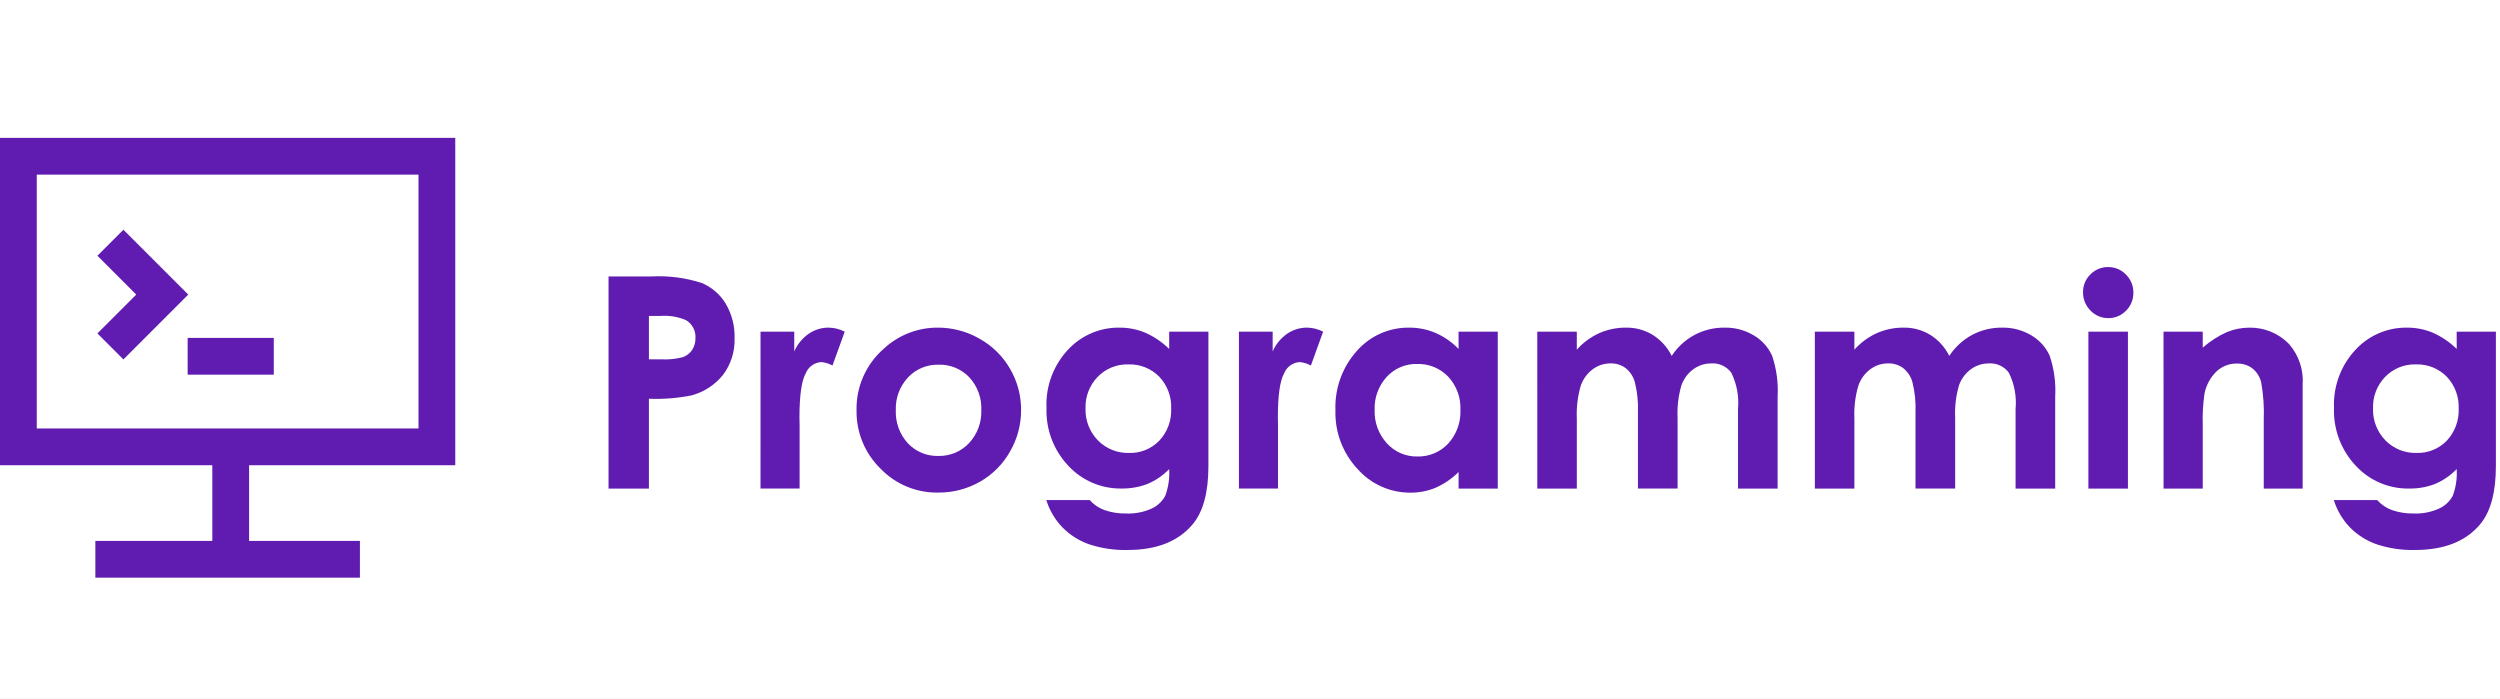
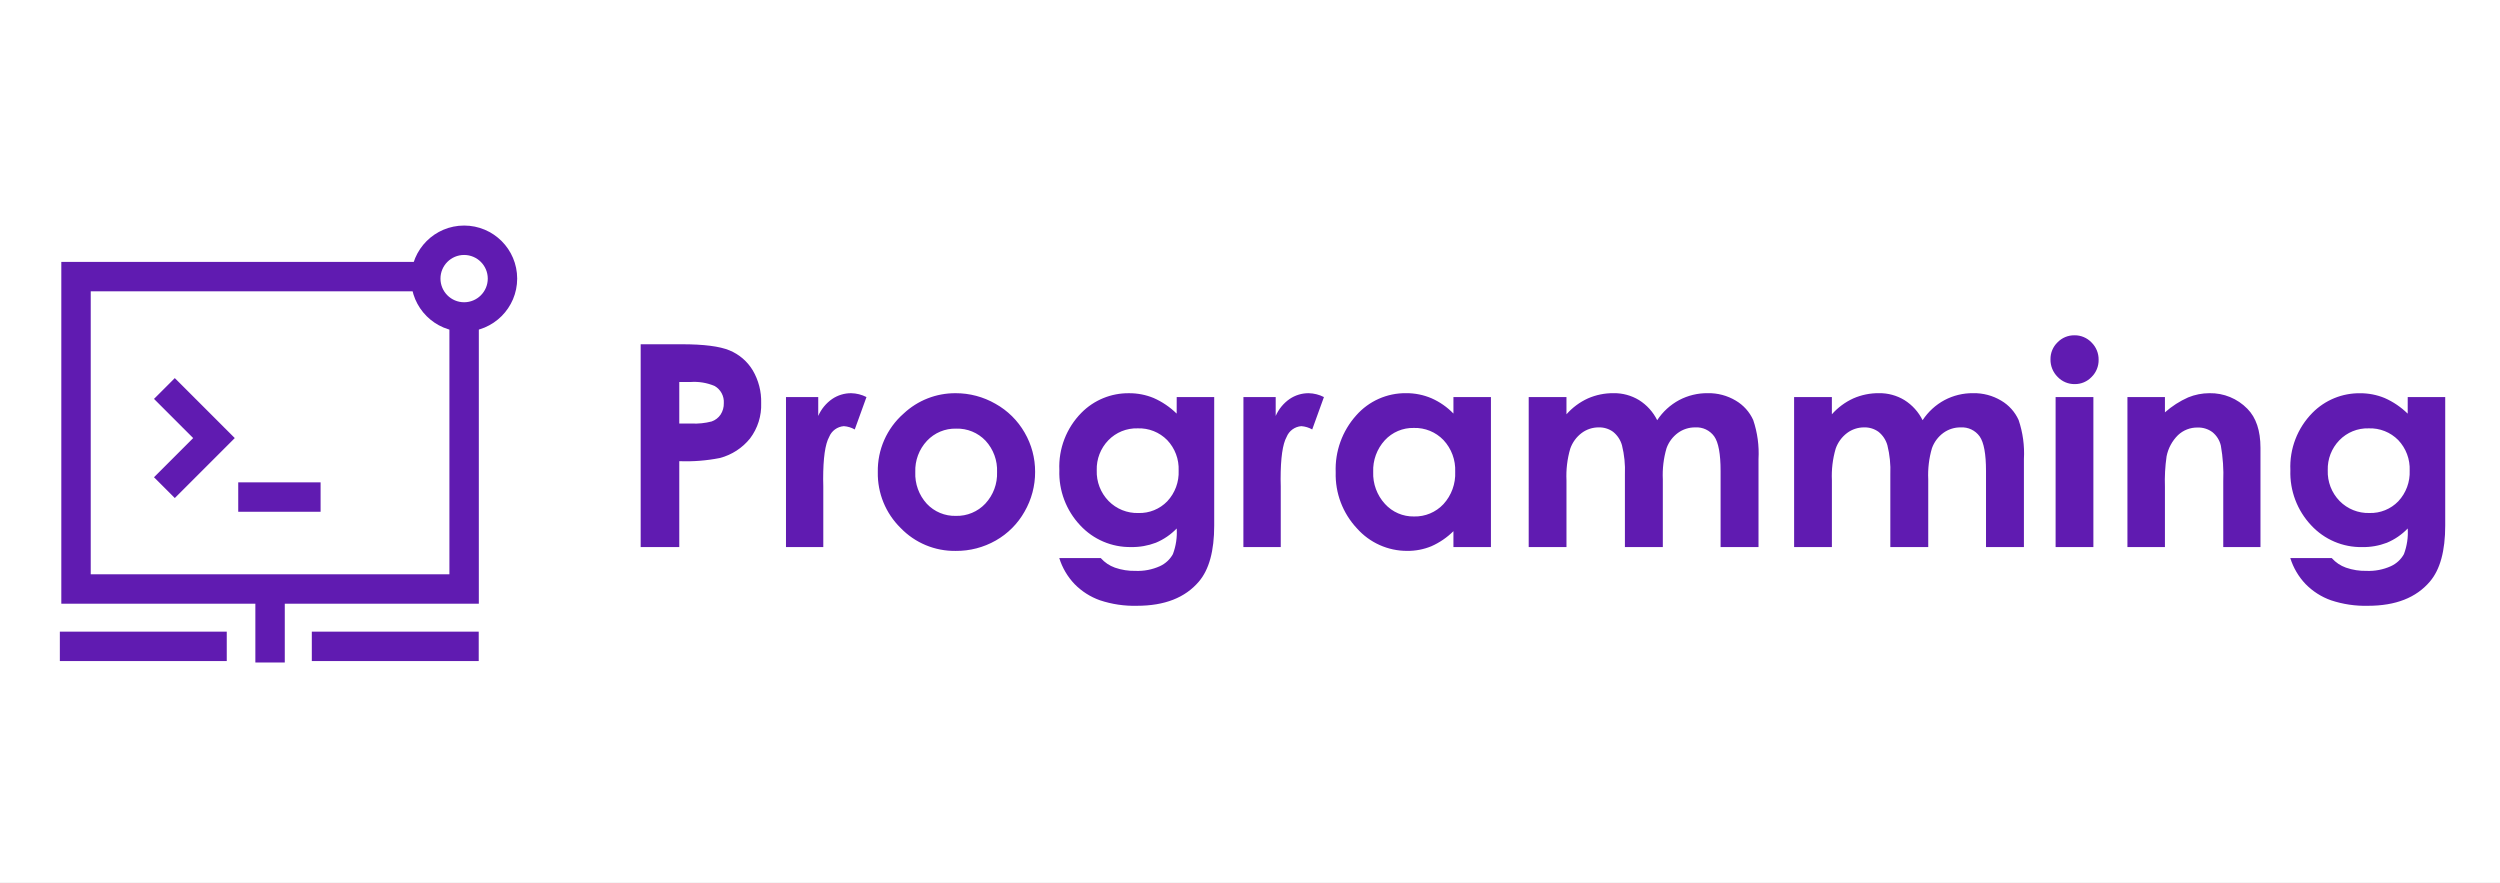
- <svg xmlns="http://www.w3.org/2000/svg" viewBox="0 0 272 76">
+ <svg xmlns="http://www.w3.org/2000/svg" viewBox="0 0 425 150">
  <defs>
    <style>
      .cls-1 {
-         clip-path: url(#clip-programming_1);
+         clip-path: url(#clip-programming);
      }

-       .cls-2, .cls-6 {
+       .cls-2 {
        fill: #601bb1;
      }

-       .cls-3, .cls-4 {
+       .cls-3 {
        fill: none;
+         stroke: #601bb1;
+         stroke-width: 5px;
      }

      .cls-4 {
-         stroke: #601bb1;
-         stroke-width: 4px;
-       }
- 
-       .cls-5, .cls-6 {
-         stroke: none;
-       }
- 
-       .cls-7 {
        fill: #fff;
      }
    </style>
-     <clipPath id="clip-programming_1">
-       <rect width="272" height="76" />
+     <clipPath id="clip-programming">
+       <rect width="425" height="150" />
    </clipPath>
  </defs>
-   <g id="programming_1" data-name="programming – 1" class="cls-1">
-     <rect class="cls-7" width="272" height="76" />
-     <path id="Path_151" data-name="Path 151" class="cls-2" d="M3.914-34.98H8.573a15.331,15.331,0,0,1,5.452.7,5.545,5.545,0,0,1,2.636,2.259,6.977,6.977,0,0,1,.965,3.742,6.282,6.282,0,0,1-1.263,4.016,6.552,6.552,0,0,1-3.428,2.228,19.707,19.707,0,0,1-4.628.361V-11.9H3.914ZM8.307-25.96H9.7a7.566,7.566,0,0,0,2.29-.235,2.036,2.036,0,0,0,1.012-.777,2.271,2.271,0,0,0,.369-1.31,2.093,2.093,0,0,0-1.035-1.945,5.919,5.919,0,0,0-2.792-.455H8.307Zm12.143-3.012H24.12v2.149a4.586,4.586,0,0,1,1.585-1.93,3.823,3.823,0,0,1,2.165-.659,4.006,4.006,0,0,1,1.741.439l-1.333,3.687a2.945,2.945,0,0,0-1.239-.377,1.961,1.961,0,0,0-1.671,1.224q-.682,1.224-.682,4.8l.016.831v6.9H20.449Zm19.3-.439A9.047,9.047,0,0,1,44.288-28.2a8.726,8.726,0,0,1,3.318,3.279A8.81,8.81,0,0,1,48.8-20.453a8.964,8.964,0,0,1-1.2,4.518,8.66,8.66,0,0,1-3.271,3.287,9.033,9.033,0,0,1-4.565,1.184,8.515,8.515,0,0,1-6.267-2.612,8.666,8.666,0,0,1-2.6-6.346,8.636,8.636,0,0,1,2.934-6.667A8.57,8.57,0,0,1,39.746-29.411Zm.063,4.032a4.4,4.4,0,0,0-3.318,1.388,4.936,4.936,0,0,0-1.326,3.553,5.027,5.027,0,0,0,1.31,3.608,4.378,4.378,0,0,0,3.318,1.381,4.428,4.428,0,0,0,3.342-1.4,4.988,4.988,0,0,0,1.333-3.593,4.956,4.956,0,0,0-1.31-3.569A4.427,4.427,0,0,0,39.809-25.379Zm25.1-3.593h4.267V-14.35q0,4.33-1.741,6.369Q65.1-5.22,60.392-5.22a12.337,12.337,0,0,1-4.22-.628,7.587,7.587,0,0,1-2.887-1.843,7.514,7.514,0,0,1-1.741-2.957h4.722a3.9,3.9,0,0,0,1.616,1.09,6.687,6.687,0,0,0,2.338.369A6.162,6.162,0,0,0,63-9.722,3.219,3.219,0,0,0,64.478-11.1a6.992,6.992,0,0,0,.431-2.918A7.094,7.094,0,0,1,62.541-12.4a7.53,7.53,0,0,1-2.808.494,7.719,7.719,0,0,1-5.8-2.479,8.717,8.717,0,0,1-2.369-6.275,8.731,8.731,0,0,1,2.51-6.526A7.488,7.488,0,0,1,59.5-29.411a7.22,7.22,0,0,1,2.785.541,8.821,8.821,0,0,1,2.628,1.781ZM60.47-25.41a4.459,4.459,0,0,0-3.342,1.357,4.7,4.7,0,0,0-1.318,3.412,4.766,4.766,0,0,0,1.349,3.5,4.568,4.568,0,0,0,3.389,1.365,4.384,4.384,0,0,0,3.287-1.333,4.81,4.81,0,0,0,1.294-3.5,4.752,4.752,0,0,0-1.3-3.467A4.487,4.487,0,0,0,60.47-25.41ZM72.5-28.972h3.671v2.149a4.586,4.586,0,0,1,1.585-1.93,3.823,3.823,0,0,1,2.165-.659,4.006,4.006,0,0,1,1.741.439l-1.334,3.687a2.945,2.945,0,0,0-1.239-.377,1.961,1.961,0,0,0-1.671,1.224q-.682,1.224-.682,4.8l.016.831v6.9H72.5Zm23.893,0h4.267V-11.9H96.4v-1.8a8.407,8.407,0,0,1-2.518,1.718,7.054,7.054,0,0,1-2.738.526,7.609,7.609,0,0,1-5.726-2.565A8.942,8.942,0,0,1,83-20.406a9.163,9.163,0,0,1,2.338-6.479,7.451,7.451,0,0,1,5.679-2.526,7.226,7.226,0,0,1,2.887.58A7.876,7.876,0,0,1,96.4-27.089Zm-4.5,3.514a4.349,4.349,0,0,0-3.31,1.4,5.05,5.05,0,0,0-1.318,3.6,5.1,5.1,0,0,0,1.341,3.64,4.353,4.353,0,0,0,3.3,1.428,4.434,4.434,0,0,0,3.357-1.4A5.122,5.122,0,0,0,96.6-20.469a4.975,4.975,0,0,0-1.333-3.608A4.49,4.49,0,0,0,91.893-25.458Zm13.068-3.514h4.3v1.961a7.306,7.306,0,0,1,2.44-1.8,7.122,7.122,0,0,1,2.926-.6,5.435,5.435,0,0,1,2.887.784,5.668,5.668,0,0,1,2.071,2.29,6.913,6.913,0,0,1,2.5-2.29,6.82,6.82,0,0,1,3.24-.784,6,6,0,0,1,3.2.847,4.893,4.893,0,0,1,1.985,2.212,11.827,11.827,0,0,1,.6,4.44V-11.9H126.8v-8.66a7.407,7.407,0,0,0-.722-3.93,2.471,2.471,0,0,0-2.165-1.028,3.284,3.284,0,0,0-1.969.628,3.709,3.709,0,0,0-1.294,1.734,10.774,10.774,0,0,0-.424,3.553v7.7h-4.314v-8.268a11.663,11.663,0,0,0-.337-3.318,3,3,0,0,0-1.012-1.53,2.656,2.656,0,0,0-1.632-.5,3.21,3.21,0,0,0-1.937.635,3.789,3.789,0,0,0-1.3,1.781,11.03,11.03,0,0,0-.431,3.608V-11.9h-4.3Zm30.2,0h4.3v1.961a7.306,7.306,0,0,1,2.44-1.8,7.122,7.122,0,0,1,2.926-.6,5.435,5.435,0,0,1,2.887.784,5.668,5.668,0,0,1,2.071,2.29,6.913,6.913,0,0,1,2.5-2.29,6.82,6.82,0,0,1,3.24-.784,6,6,0,0,1,3.2.847,4.893,4.893,0,0,1,1.985,2.212,11.827,11.827,0,0,1,.6,4.44V-11.9H157v-8.66a7.407,7.407,0,0,0-.722-3.93,2.471,2.471,0,0,0-2.165-1.028,3.284,3.284,0,0,0-1.969.628,3.709,3.709,0,0,0-1.294,1.734,10.774,10.774,0,0,0-.424,3.553v7.7h-4.314v-8.268a11.663,11.663,0,0,0-.337-3.318,3,3,0,0,0-1.012-1.53,2.656,2.656,0,0,0-1.632-.5,3.21,3.21,0,0,0-1.937.635,3.789,3.789,0,0,0-1.3,1.781,11.03,11.03,0,0,0-.431,3.608V-11.9h-4.3ZM167.071-36a2.63,2.63,0,0,1,1.937.816,2.705,2.705,0,0,1,.808,1.977,2.674,2.674,0,0,1-.8,1.953,2.6,2.6,0,0,1-1.914.808,2.636,2.636,0,0,1-1.953-.824,2.75,2.75,0,0,1-.808-2,2.63,2.63,0,0,1,.8-1.93A2.63,2.63,0,0,1,167.071-36Zm-2.149,7.028h4.3V-11.9h-4.3Zm8.174,0h4.267v1.741a10.3,10.3,0,0,1,2.643-1.7,6.417,6.417,0,0,1,2.424-.478,5.872,5.872,0,0,1,4.314,1.773,6.082,6.082,0,0,1,1.49,4.455V-11.9H184v-7.483a18.912,18.912,0,0,0-.275-4.063,2.783,2.783,0,0,0-.957-1.53,2.682,2.682,0,0,0-1.686-.526,3.163,3.163,0,0,0-2.236.871,4.645,4.645,0,0,0-1.294,2.408,19.4,19.4,0,0,0-.188,3.467V-11.9H173.1Zm31.894,0h4.267V-14.35q0,4.33-1.741,6.369-2.338,2.761-7.044,2.761a12.337,12.337,0,0,1-4.22-.628,7.587,7.587,0,0,1-2.887-1.843,7.514,7.514,0,0,1-1.741-2.957h4.722a3.9,3.9,0,0,0,1.616,1.09,6.687,6.687,0,0,0,2.338.369,6.162,6.162,0,0,0,2.777-.533,3.218,3.218,0,0,0,1.483-1.381,6.991,6.991,0,0,0,.431-2.918,7.094,7.094,0,0,1-2.369,1.624,7.53,7.53,0,0,1-2.808.494,7.719,7.719,0,0,1-5.8-2.479,8.717,8.717,0,0,1-2.369-6.275,8.731,8.731,0,0,1,2.51-6.526,7.488,7.488,0,0,1,5.428-2.228,7.22,7.22,0,0,1,2.785.541,8.822,8.822,0,0,1,2.628,1.781Zm-4.44,3.561a4.459,4.459,0,0,0-3.342,1.357,4.7,4.7,0,0,0-1.318,3.412,4.766,4.766,0,0,0,1.349,3.5,4.568,4.568,0,0,0,3.389,1.365,4.384,4.384,0,0,0,3.287-1.333,4.81,4.81,0,0,0,1.294-3.5,4.752,4.752,0,0,0-1.3-3.467A4.487,4.487,0,0,0,200.55-25.41Z" transform="translate(62.295 65.057)" />
-     <g id="Path_144" data-name="Path 144" class="cls-3" transform="translate(49.533 15) rotate(90)">
-       <path class="cls-5" d="M0,0H35.617V49.533H0Z" />
-       <path class="cls-6" d="M 4 4 L 4 45.533 L 31.617 45.533 L 31.617 4 L 4 4 M 3.814697265625e-06 -7.62939453125e-06 L 35.617 -7.62939453125e-06 L 35.617 49.533 L 3.814697265625e-06 49.533 L 3.814697265625e-06 -7.62939453125e-06 Z" />
-     </g>
-     <line id="Line_1" data-name="Line 1" class="cls-4" x2="28.783" transform="translate(10.375 60.851)" />
-     <line id="Line_2" data-name="Line 2" class="cls-4" y1="9.371" transform="translate(25.101 50.142)" />
-     <g id="Group_99" data-name="Group 99" transform="translate(12.013 26.41)">
-       <path id="Path_148" data-name="Path 148" class="cls-4" d="M5.641,0,0,5.641l5.641,5.641" transform="translate(5.641 11.282) rotate(180)" />
-       <line id="Line_13" data-name="Line 13" class="cls-4" x2="9.371" transform="translate(8.403 12.353)" />
+   <g id="programming" class="cls-1">
+     <rect class="cls-4" width="425" height="150" />
+     <path id="Path_151" data-name="Path 151" class="cls-2" d="M3.914-34.477h6.961q5.648,0,8.145,1.043a8.284,8.284,0,0,1,3.938,3.375,10.424,10.424,0,0,1,1.441,5.59,9.386,9.386,0,0,1-1.887,6,9.788,9.788,0,0,1-5.121,3.328,29.441,29.441,0,0,1-6.914.539V0H3.914ZM10.477-21h2.086a11.3,11.3,0,0,0,3.422-.352,3.041,3.041,0,0,0,1.512-1.16,3.393,3.393,0,0,0,.551-1.957A3.126,3.126,0,0,0,16.5-27.375a8.843,8.843,0,0,0-4.172-.68H10.477Zm18.141-4.5H34.1v3.211a6.852,6.852,0,0,1,2.367-2.883,5.711,5.711,0,0,1,3.234-.984,5.984,5.984,0,0,1,2.6.656l-1.992,5.508a4.4,4.4,0,0,0-1.852-.562,2.93,2.93,0,0,0-2.5,1.828q-1.02,1.828-1.02,7.172l.023,1.242V0H28.617Zm28.828-.656a13.515,13.515,0,0,1,6.785,1.8,13.037,13.037,0,0,1,4.957,4.9,13.162,13.162,0,0,1,1.781,6.68,13.392,13.392,0,0,1-1.793,6.75,12.937,12.937,0,0,1-4.887,4.91,13.5,13.5,0,0,1-6.82,1.77,12.72,12.72,0,0,1-9.363-3.9,12.946,12.946,0,0,1-3.879-9.48,12.9,12.9,0,0,1,4.383-9.961A12.8,12.8,0,0,1,57.445-26.156Zm.094,6.023a6.569,6.569,0,0,0-4.957,2.074A7.374,7.374,0,0,0,50.6-12.75a7.51,7.51,0,0,0,1.957,5.391A6.54,6.54,0,0,0,57.516-5.3a6.616,6.616,0,0,0,4.992-2.086A7.452,7.452,0,0,0,64.5-12.75a7.4,7.4,0,0,0-1.957-5.332A6.614,6.614,0,0,0,57.539-20.133Zm37.5-5.367h6.375V-3.656q0,6.469-2.6,9.516Q95.32,9.984,88.289,9.984a18.431,18.431,0,0,1-6.3-.937,11.334,11.334,0,0,1-4.312-2.754,11.225,11.225,0,0,1-2.6-4.418h7.055A5.829,5.829,0,0,0,84.539,3.5a9.99,9.99,0,0,0,3.492.551,9.206,9.206,0,0,0,4.148-.8A4.808,4.808,0,0,0,94.395,1.2a10.445,10.445,0,0,0,.645-4.359A10.6,10.6,0,0,1,91.5-.738,11.25,11.25,0,0,1,87.3,0a11.531,11.531,0,0,1-8.672-3.7,13.023,13.023,0,0,1-3.539-9.375,13.044,13.044,0,0,1,3.75-9.75,11.187,11.187,0,0,1,8.109-3.328,10.786,10.786,0,0,1,4.16.809,13.179,13.179,0,0,1,3.926,2.66Zm-6.633,5.32a6.662,6.662,0,0,0-4.992,2.027,7.022,7.022,0,0,0-1.969,5.1,7.121,7.121,0,0,0,2.016,5.227,6.824,6.824,0,0,0,5.063,2.039,6.55,6.55,0,0,0,4.91-1.992,7.186,7.186,0,0,0,1.934-5.227,7.1,7.1,0,0,0-1.945-5.18A6.7,6.7,0,0,0,88.406-20.18Zm17.977-5.32h5.484v3.211a6.852,6.852,0,0,1,2.367-2.883,5.711,5.711,0,0,1,3.234-.984,5.984,5.984,0,0,1,2.6.656l-1.992,5.508a4.4,4.4,0,0,0-1.852-.562,2.93,2.93,0,0,0-2.5,1.828q-1.02,1.828-1.02,7.172l.023,1.242V0h-6.352Zm35.7,0h6.375V0h-6.375V-2.7a12.559,12.559,0,0,1-3.762,2.566,10.539,10.539,0,0,1-4.09.785,11.368,11.368,0,0,1-8.555-3.832,13.359,13.359,0,0,1-3.609-9.527,13.689,13.689,0,0,1,3.492-9.68,11.132,11.132,0,0,1,8.484-3.773,10.8,10.8,0,0,1,4.313.867,11.766,11.766,0,0,1,3.727,2.6Zm-6.727,5.25a6.5,6.5,0,0,0-4.945,2.1,7.545,7.545,0,0,0-1.969,5.379,7.624,7.624,0,0,0,2,5.438A6.5,6.5,0,0,0,135.375-5.2a6.625,6.625,0,0,0,5.016-2.1,7.652,7.652,0,0,0,1.992-5.5,7.433,7.433,0,0,0-1.992-5.391A6.708,6.708,0,0,0,135.352-20.25Zm19.523-5.25H161.3v2.93a10.915,10.915,0,0,1,3.645-2.7,10.64,10.64,0,0,1,4.371-.891,8.119,8.119,0,0,1,4.313,1.172,8.468,8.468,0,0,1,3.094,3.422,10.328,10.328,0,0,1,3.738-3.422,10.188,10.188,0,0,1,4.84-1.172,8.956,8.956,0,0,1,4.781,1.266,7.311,7.311,0,0,1,2.965,3.3,17.669,17.669,0,0,1,.9,6.633V0H187.5V-12.937q0-4.336-1.078-5.871a3.691,3.691,0,0,0-3.234-1.535,4.907,4.907,0,0,0-2.941.938,5.541,5.541,0,0,0-1.934,2.59,16.1,16.1,0,0,0-.633,5.309V0h-6.445V-12.352a17.425,17.425,0,0,0-.5-4.957,4.485,4.485,0,0,0-1.512-2.285,3.968,3.968,0,0,0-2.437-.75,4.8,4.8,0,0,0-2.895.949,5.661,5.661,0,0,0-1.945,2.66,16.479,16.479,0,0,0-.645,5.391V0h-6.422Zm45.117,0h6.422v2.93a10.915,10.915,0,0,1,3.645-2.7,10.64,10.64,0,0,1,4.371-.891,8.119,8.119,0,0,1,4.313,1.172,8.468,8.468,0,0,1,3.094,3.422,10.328,10.328,0,0,1,3.738-3.422,10.188,10.188,0,0,1,4.84-1.172,8.956,8.956,0,0,1,4.781,1.266,7.311,7.311,0,0,1,2.965,3.3,17.669,17.669,0,0,1,.9,6.633V0h-6.445V-12.937q0-4.336-1.078-5.871a3.691,3.691,0,0,0-3.234-1.535,4.907,4.907,0,0,0-2.941.938,5.541,5.541,0,0,0-1.934,2.59,16.1,16.1,0,0,0-.633,5.309V0h-6.445V-12.352a17.425,17.425,0,0,0-.5-4.957,4.485,4.485,0,0,0-1.512-2.285,3.968,3.968,0,0,0-2.437-.75,4.8,4.8,0,0,0-2.895.949,5.661,5.661,0,0,0-1.945,2.66,16.479,16.479,0,0,0-.645,5.391V0h-6.422ZM247.664-36a3.929,3.929,0,0,1,2.895,1.219,4.042,4.042,0,0,1,1.207,2.953,4,4,0,0,1-1.2,2.918,3.883,3.883,0,0,1-2.859,1.207,3.938,3.938,0,0,1-2.918-1.23,4.109,4.109,0,0,1-1.207-2.988,3.929,3.929,0,0,1,1.2-2.883A3.929,3.929,0,0,1,247.664-36Zm-3.211,10.5h6.422V0h-6.422Zm12.211,0h6.375v2.6a15.385,15.385,0,0,1,3.949-2.543,9.587,9.587,0,0,1,3.621-.715,8.773,8.773,0,0,1,6.445,2.648q2.227,2.25,2.227,6.656V0h-6.328V-11.18a28.254,28.254,0,0,0-.41-6.07,4.157,4.157,0,0,0-1.43-2.285,4.006,4.006,0,0,0-2.52-.785,4.725,4.725,0,0,0-3.34,1.3,6.94,6.94,0,0,0-1.934,3.6,28.983,28.983,0,0,0-.281,5.18V0h-6.375Zm47.648,0h6.375V-3.656q0,6.469-2.6,9.516-3.492,4.125-10.523,4.125a18.431,18.431,0,0,1-6.3-.937,11.334,11.334,0,0,1-4.312-2.754,11.225,11.225,0,0,1-2.6-4.418H291.4A5.829,5.829,0,0,0,293.813,3.5a9.99,9.99,0,0,0,3.492.551,9.206,9.206,0,0,0,4.148-.8A4.808,4.808,0,0,0,303.668,1.2a10.445,10.445,0,0,0,.645-4.359,10.6,10.6,0,0,1-3.539,2.426,11.25,11.25,0,0,1-4.2.738,11.531,11.531,0,0,1-8.672-3.7,13.023,13.023,0,0,1-3.539-9.375,13.044,13.044,0,0,1,3.75-9.75,11.187,11.187,0,0,1,8.109-3.328,10.786,10.786,0,0,1,4.16.809,13.179,13.179,0,0,1,3.926,2.66Zm-6.633,5.32a6.662,6.662,0,0,0-4.992,2.027,7.022,7.022,0,0,0-1.969,5.1,7.121,7.121,0,0,0,2.016,5.227A6.824,6.824,0,0,0,297.8-5.789a6.55,6.55,0,0,0,4.91-1.992,7.186,7.186,0,0,0,1.934-5.227,7.1,7.1,0,0,0-1.945-5.18A6.7,6.7,0,0,0,297.68-20.18Z" transform="translate(105 93)" />
+     <g id="Group_124" data-name="Group 124">
+       <g id="Group_122" data-name="Group 122" transform="translate(0 8)">
+         <g id="Group_99" data-name="Group 99" transform="translate(10 41)">
+           <path id="Path_148" data-name="Path 148" class="cls-3" d="M985.375,1116.045l-8.428,8.428,8.428,8.428" transform="translate(1003.321 1149.946) rotate(180)" />
+           <line id="Line_13" data-name="Line 13" class="cls-3" x2="14" transform="translate(30.5 35.5)" />
+         </g>
+       </g>
+       <g id="Group_26" data-name="Group 26" transform="translate(-979 -529)">
+         <g id="Group_18" data-name="Group 18">
+           <path id="Path_36" data-name="Path 36" class="cls-2" d="M1057.9,585.384a9.02,9.02,0,1,1,9.021-9.021A9.031,9.031,0,0,1,1057.9,585.384Zm0-13.041a4.02,4.02,0,1,0,4.021,4.02A4.026,4.026,0,0,0,1057.9,572.343Z" />
+         </g>
+         <g id="Group_19" data-name="Group 19">
+           <path id="Path_37" data-name="Path 37" class="cls-2" d="M1060.4,631.63H989.424V573.523h63.061v5H994.424V626.63H1055.4V582.415h5Z" />
+         </g>
+         <g id="Group_23" data-name="Group 23">
+           <rect id="Rectangle_9" data-name="Rectangle 9" class="cls-2" width="28.375" height="5" transform="translate(989.174 636.38)" />
+         </g>
+         <g id="Group_24" data-name="Group 24">
+           <rect id="Rectangle_10" data-name="Rectangle 10" class="cls-2" width="28.375" height="5" transform="translate(1032.008 636.38)" />
+         </g>
+         <g id="Group_25" data-name="Group 25">
+           <rect id="Rectangle_11" data-name="Rectangle 11" class="cls-2" width="5" height="12.494" transform="translate(1022.412 629.13)" />
+         </g>
+       </g>
    </g>
  </g>
</svg>
